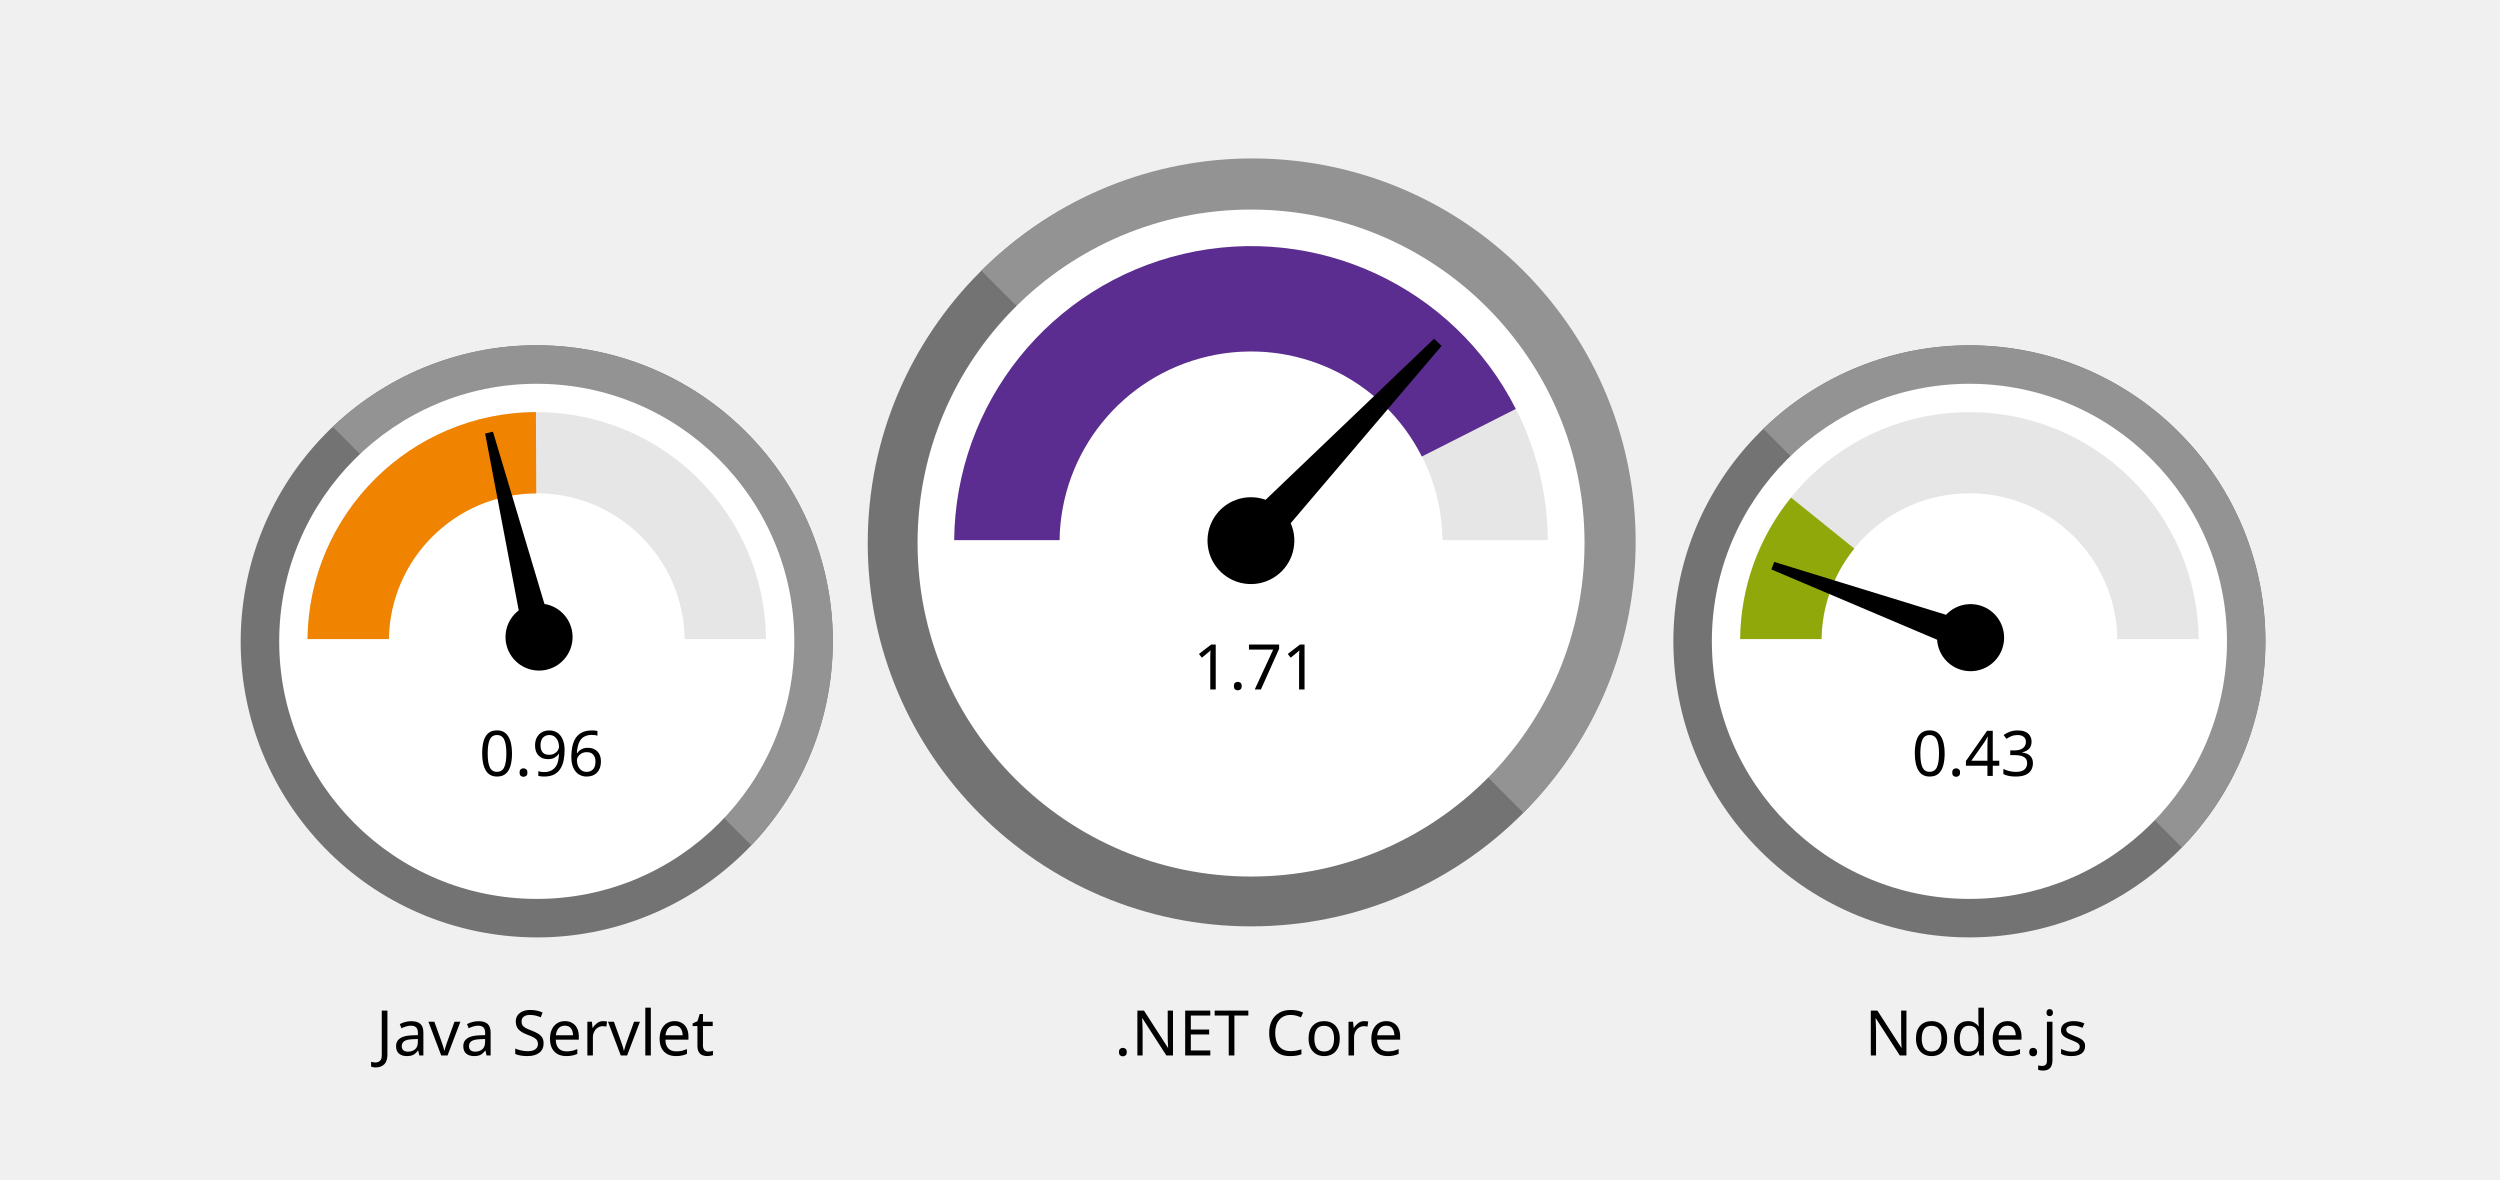
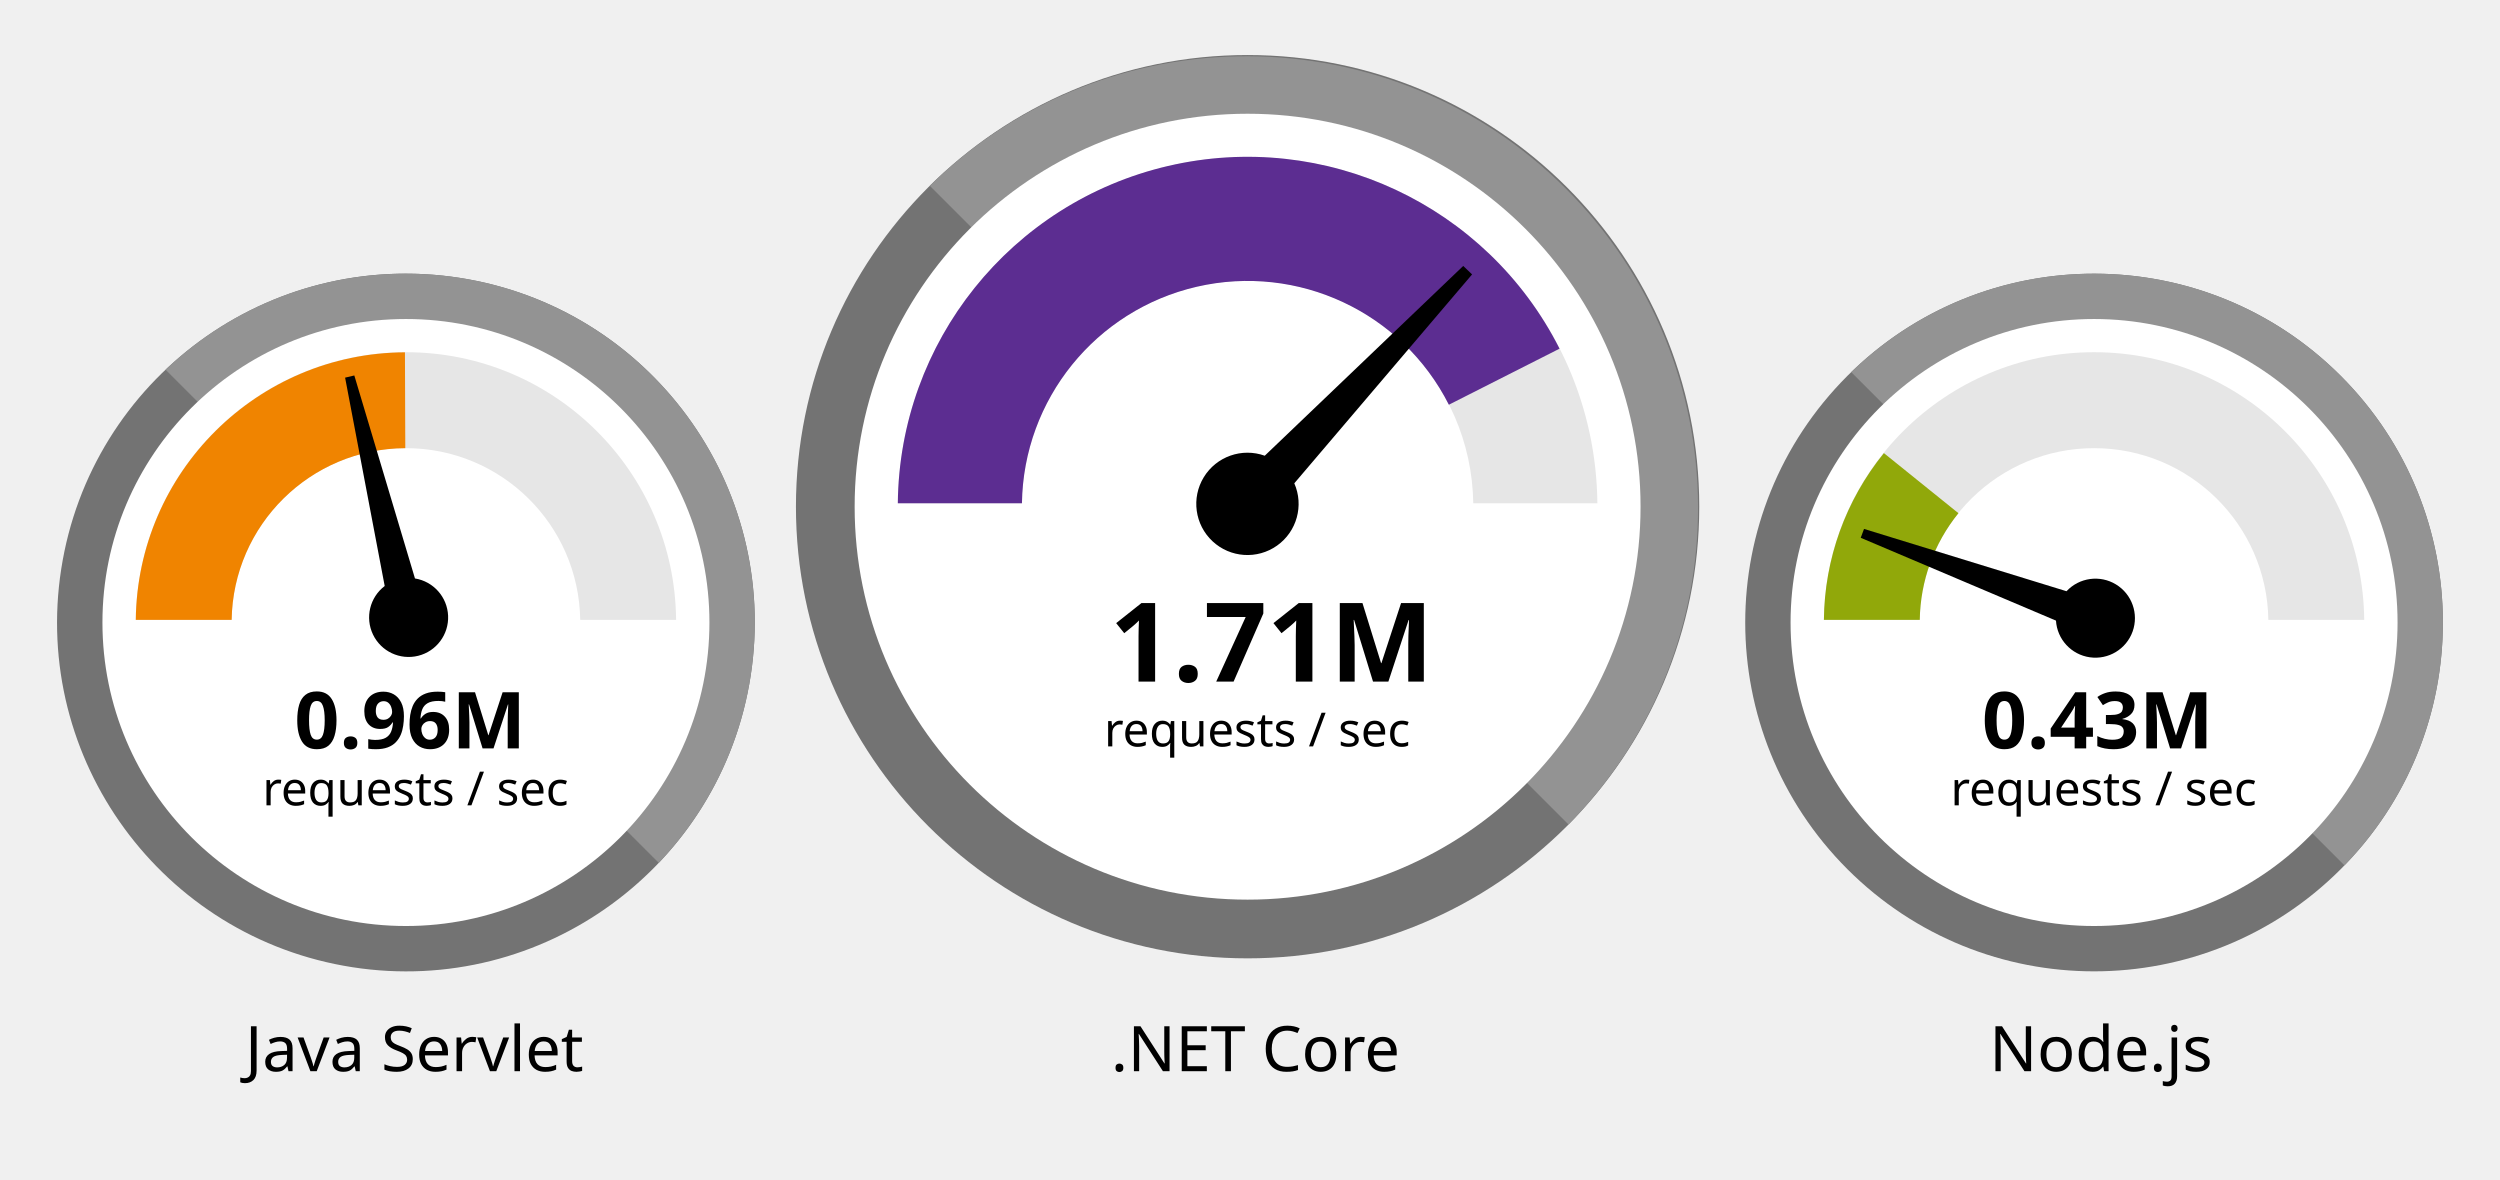
<svg xmlns="http://www.w3.org/2000/svg" viewBox="0 0 636 300">
-   <circle cx="136.552" cy="163.158" r="75.314" transform="translate(-45.623 273.064) rotate(-81.176)" fill="#737373" />
-   <path d="M191.134,215.051A75.313,75.313,0,0,0,84.659,108.576Z" fill="#939393" />
-   <circle cx="136.552" cy="163.158" r="65.524" fill="#fff" />
-   <path d="M98.924,162.583a37.632,37.632,0,0,1,75.256,0h20.7a58.328,58.328,0,0,0-116.65,0Z" fill="#e6e6e6" />
-   <path d="M136.339,104.824a58.4,58.4,0,0,0-58.112,57.759h20.7a37.677,37.677,0,0,1,37.49-37.064Z" fill="#f08400" />
-   <path d="M125.406,109.82l-1.988.473,8.549,44.984a8.532,8.532,0,1,0,6.538-1.632Z" />
-   <circle cx="318.267" cy="138.153" r="97.514" fill="#737373" />
-   <path d="M387.55,206.767a97.509,97.509,0,0,0-137.9-137.9Z" fill="#939393" />
-   <circle cx="318.267" cy="138.153" r="84.839" fill="#fff" />
-   <path d="M269.548,137.408a48.724,48.724,0,0,1,97.438,0h26.8a75.521,75.521,0,0,0-151.034,0Z" fill="#e6e6e6" />
-   <path d="M361.722,116.138l23.893-12.105A75.5,75.5,0,0,0,242.75,137.408h26.8a48.712,48.712,0,0,1,92.174-21.27Z" fill="#5c2d91" />
-   <path d="M317.991,62.624a75.609,75.609,0,0,0-75.241,74.784h26.8a48.784,48.784,0,0,1,48.541-47.989Z" fill="none" />
-   <path d="M259.515,90.8a75.117,75.117,0,0,0-16.765,46.609h26.8A48.467,48.467,0,0,1,280.359,107.6Z" fill="none" />
-   <path d="M366.736,88l-1.913-1.827-42.85,40.972a11.047,11.047,0,1,0,6.378,5.954Z" />
-   <circle cx="501.019" cy="163.158" r="75.314" transform="translate(31.375 402.062) rotate(-45)" fill="#737373" />
-   <path d="M555.079,215.589A75.309,75.309,0,0,0,448.588,109.1Z" fill="#939393" />
-   <circle cx="501.019" cy="163.158" r="65.524" fill="#fff" />
-   <path d="M463.391,162.583a37.632,37.632,0,0,1,75.256,0h20.7a58.328,58.328,0,0,0-116.65,0Z" fill="#e6e6e6" />
-   <path d="M455.643,126.584a58.016,58.016,0,0,0-12.949,36h20.7a37.439,37.439,0,0,1,8.35-23.023Z" fill="#91a80a" />
-   <path d="M451.353,142.953l-.711,1.915L492.8,162.747a8.532,8.532,0,1,0,2.275-6.343Z" />
-   <text transform="translate(283.513 268.512)" font-size="16" font-family="SegoeUI, Segoe UI">.NET Core</text>
-   <text transform="translate(95.653 268.512)" font-size="16" font-family="SegoeUI, Segoe UI">Java Servlet</text>
-   <text transform="translate(474.386 268.511)" font-size="16" font-family="SegoeUI, Segoe UI">Node.js</text>
-   <text transform="translate(121.88 197.398)" font-size="16" font-family="SegoeUI, Segoe UI">0.96</text>
-   <text transform="translate(303.595 175.398)" font-size="16" font-family="SegoeUI, Segoe UI">1.71</text>
-   <text transform="translate(486.347 197.398)" font-size="16" font-family="SegoeUI, Segoe UI">0.43</text>
+   <circle cx="103.27" cy="158.367" r="88.744" transform="translate(-69.065 236.12) rotate(-81.176)" fill="#737373" />
+   <path d="M167.585,219.513A88.743,88.743,0,0,0,42.123,94.052Z" fill="#939393" />
+   <circle cx="103.27" cy="158.367" r="77.209" fill="#fff" />
+   <path d="M58.932,157.689a44.343,44.343,0,0,1,88.676,0H172a68.729,68.729,0,0,0-137.452,0Z" fill="#e6e6e6" />
+   <path d="M103.018,89.63a68.81,68.81,0,0,0-68.474,68.059H58.932a44.4,44.4,0,0,1,44.176-43.673Z" fill="#f08400" />
+   <path d="M90.136,95.518l-2.342.556L97.867,149.08a10.053,10.053,0,1,0,7.7-1.923Z" />
+   <circle cx="317.389" cy="128.903" r="114.903" fill="#737373" />
+   <path d="M399.027,209.752A114.9,114.9,0,0,0,236.54,47.265Z" fill="#939393" />
+   <circle cx="317.389" cy="128.903" r="99.967" fill="#fff" />
+   <path d="M259.982,128.026a57.413,57.413,0,0,1,114.814,0h31.577a88.988,88.988,0,0,0-177.967,0Z" fill="#e6e6e6" />
+   <path d="M368.593,102.962,396.747,88.7a88.963,88.963,0,0,0-168.341,39.327h31.576a57.4,57.4,0,0,1,108.611-25.064Z" fill="#5c2d91" />
+   <path d="M317.064,39.905a89.092,89.092,0,0,0-88.658,88.121h31.576a57.482,57.482,0,0,1,57.2-56.547Z" fill="none" />
+   <path d="M248.16,73.1a88.513,88.513,0,0,0-19.754,54.922h31.576A57.118,57.118,0,0,1,272.721,92.9Z" fill="none" />
+   <path d="M374.5,69.81l-2.255-2.153-50.491,48.278a13.017,13.017,0,1,0,7.516,7.016Z" />
+   <circle cx="532.73" cy="158.367" r="88.744" transform="translate(44.051 423.082) rotate(-45)" fill="#737373" />
+   <path d="M596.43,220.147A88.738,88.738,0,0,0,470.95,94.667Z" fill="#939393" />
+   <circle cx="532.73" cy="158.367" r="77.209" fill="#fff" />
+   <path d="M488.392,157.689a44.343,44.343,0,0,1,88.676,0h24.388a68.729,68.729,0,0,0-137.452,0Z" fill="#e6e6e6" />
+   <path d="M479.262,115.271A68.362,68.362,0,0,0,464,157.689h24.388a44.113,44.113,0,0,1,9.839-27.128Z" fill="#91a80a" />
+   <path d="M474.207,134.558l-.838,2.257,49.671,21.068a10.053,10.053,0,1,0,2.681-7.475Z" />
+   <text transform="translate(62.371 272.512)" font-size="16" font-family="SegoeUI, Segoe UI">Java Servlet</text>
+   <text transform="translate(74.901 190.398)" font-size="20" font-family="SegoeUI-Semibold, Segoe UI" font-weight="700">0.96M</text>
+   <text transform="translate(66.775 204.883)" font-size="12" font-family="SegoeUI, Segoe UI">requests / sec</text>
+   <text transform="translate(506.098 272.512)" font-size="16" font-family="SegoeUI, Segoe UI">Node.js</text>
+   <text transform="translate(504.21 190.398)" font-size="20" font-family="SegoeUI-Semibold, Segoe UI" font-weight="700">0.43M</text>
+   <text transform="translate(496.235 204.883)" font-size="12" font-family="SegoeUI, Segoe UI">requests / sec</text>
+   <text transform="translate(282.635 272.512)" font-size="16" font-family="SegoeUI, Segoe UI">.NET Core</text>
+   <text transform="translate(282.3 173.398)" font-size="28" font-family="SegoeUI-Semibold, Segoe UI" font-weight="700">1.71M</text>
+   <text transform="translate(280.894 189.883)" font-size="12" font-family="SegoeUI, Segoe UI">requests / sec</text>
</svg>
